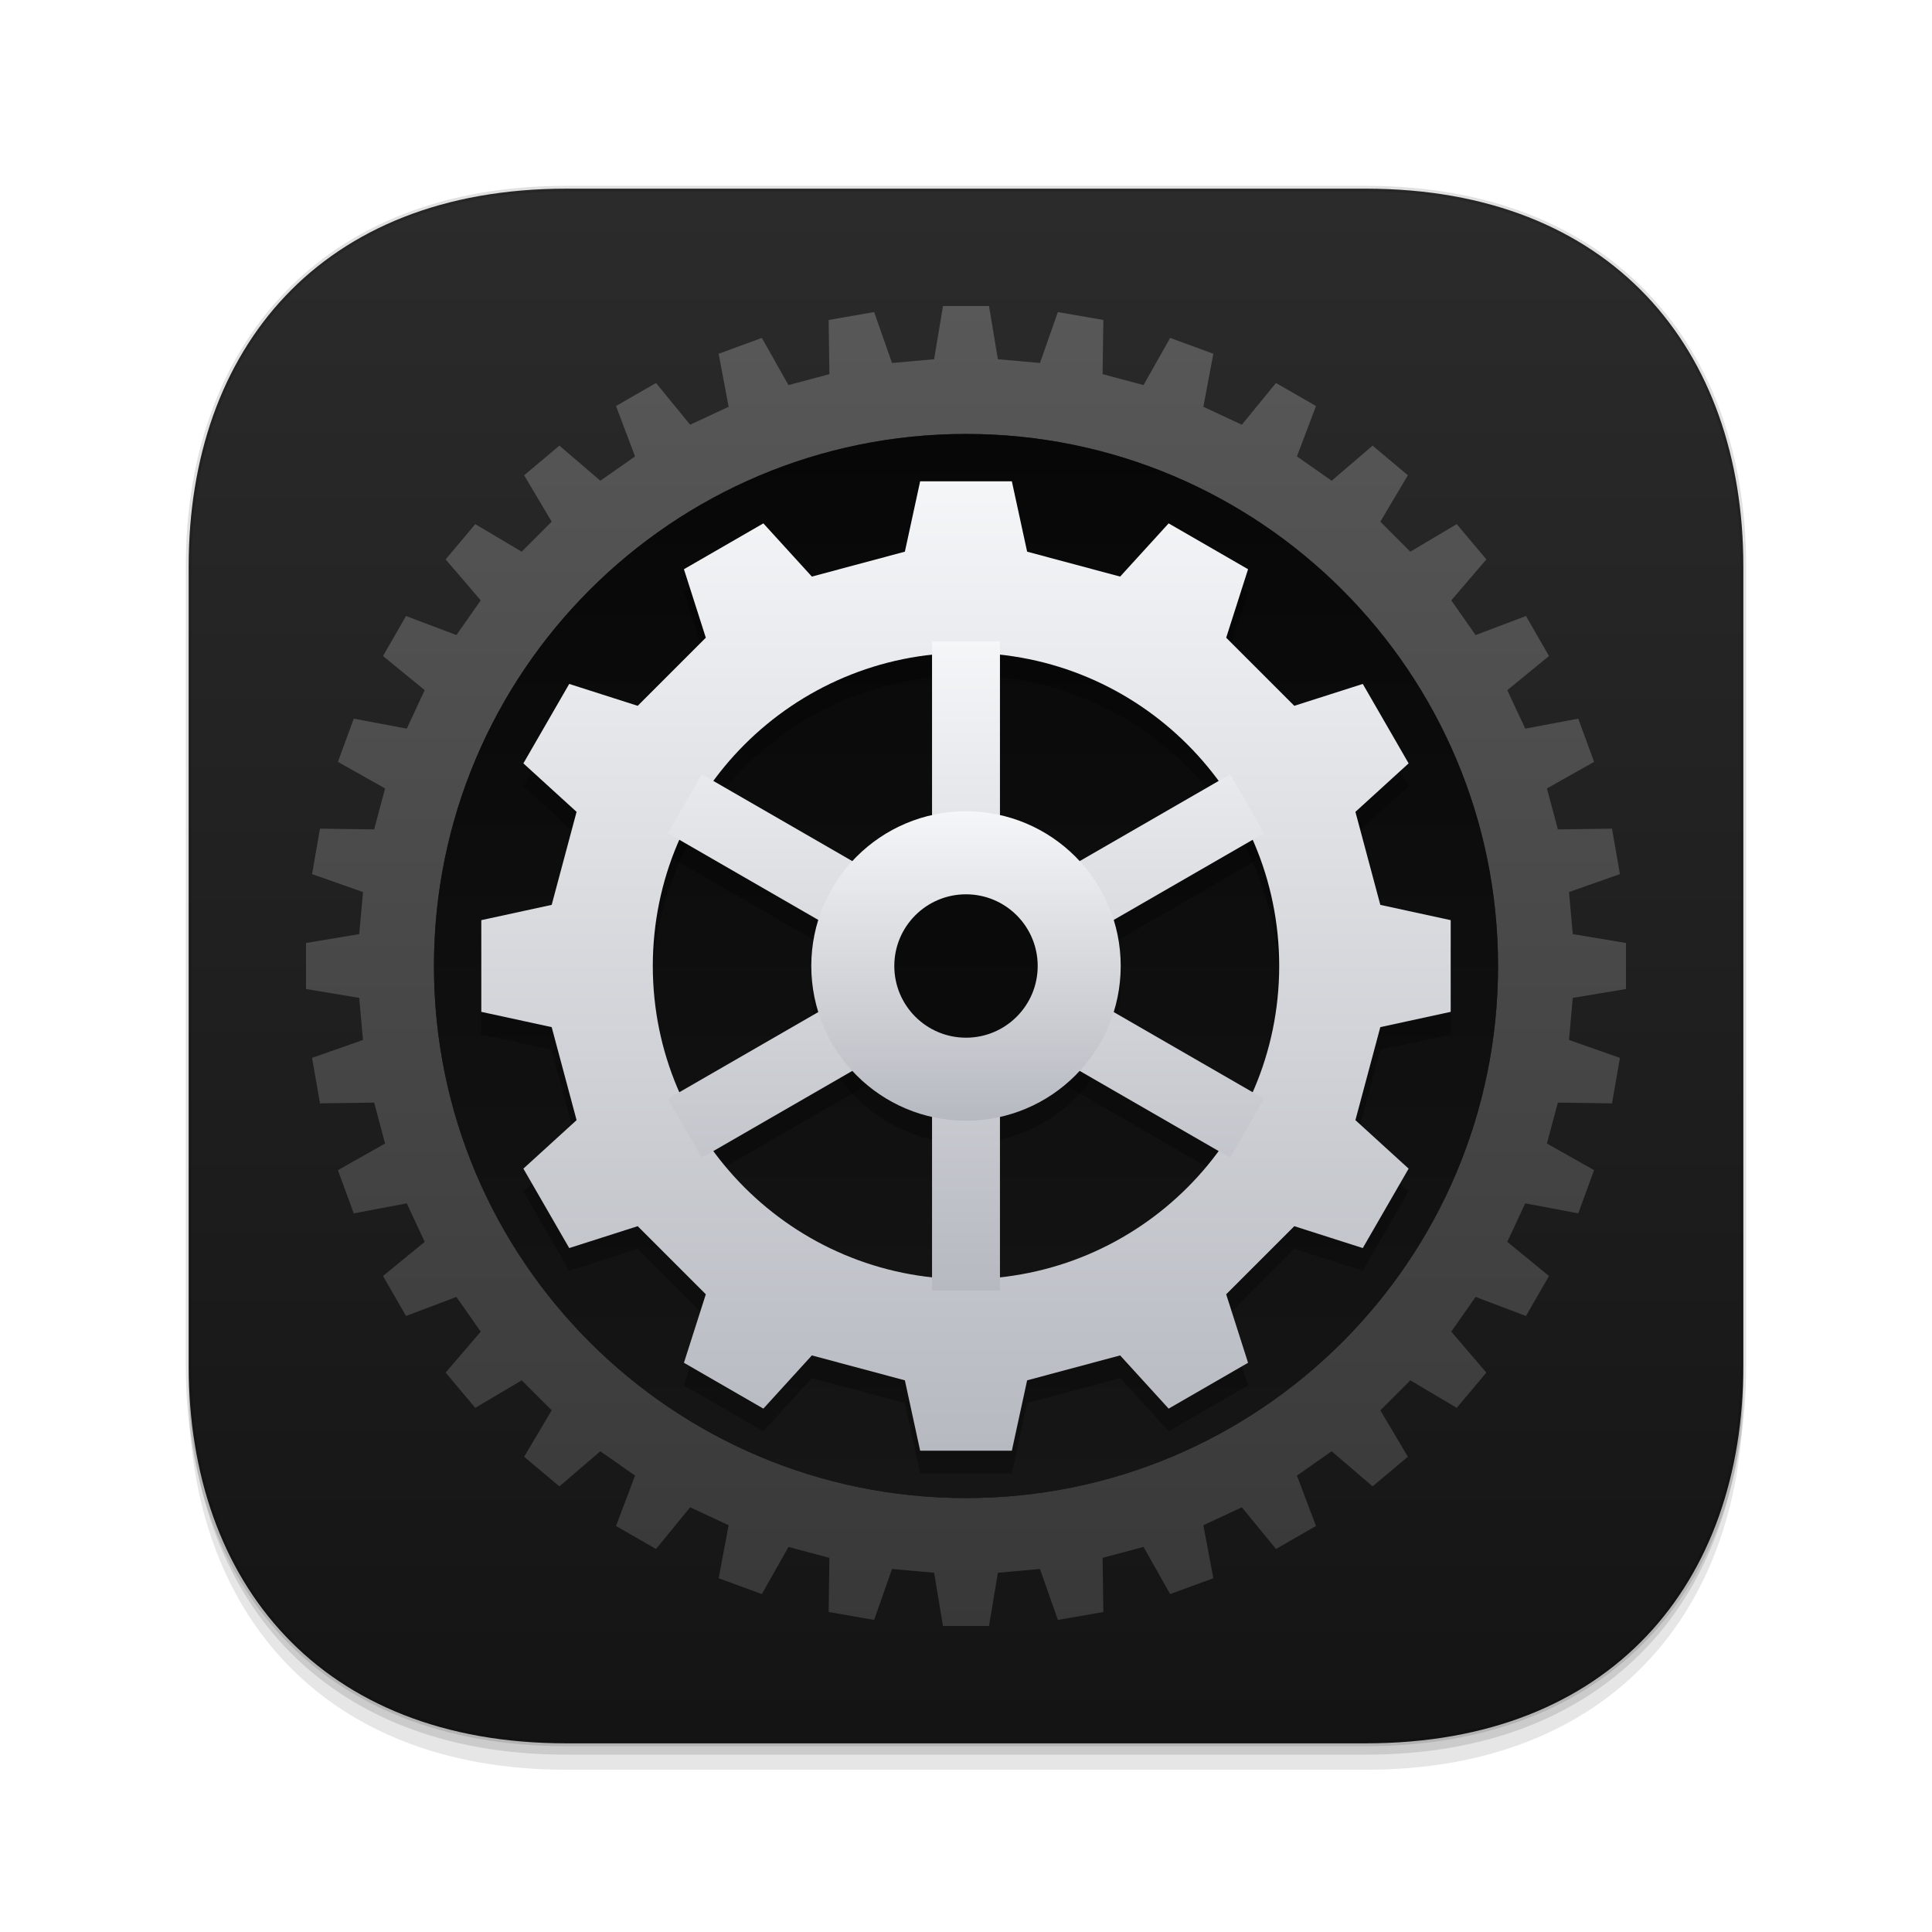
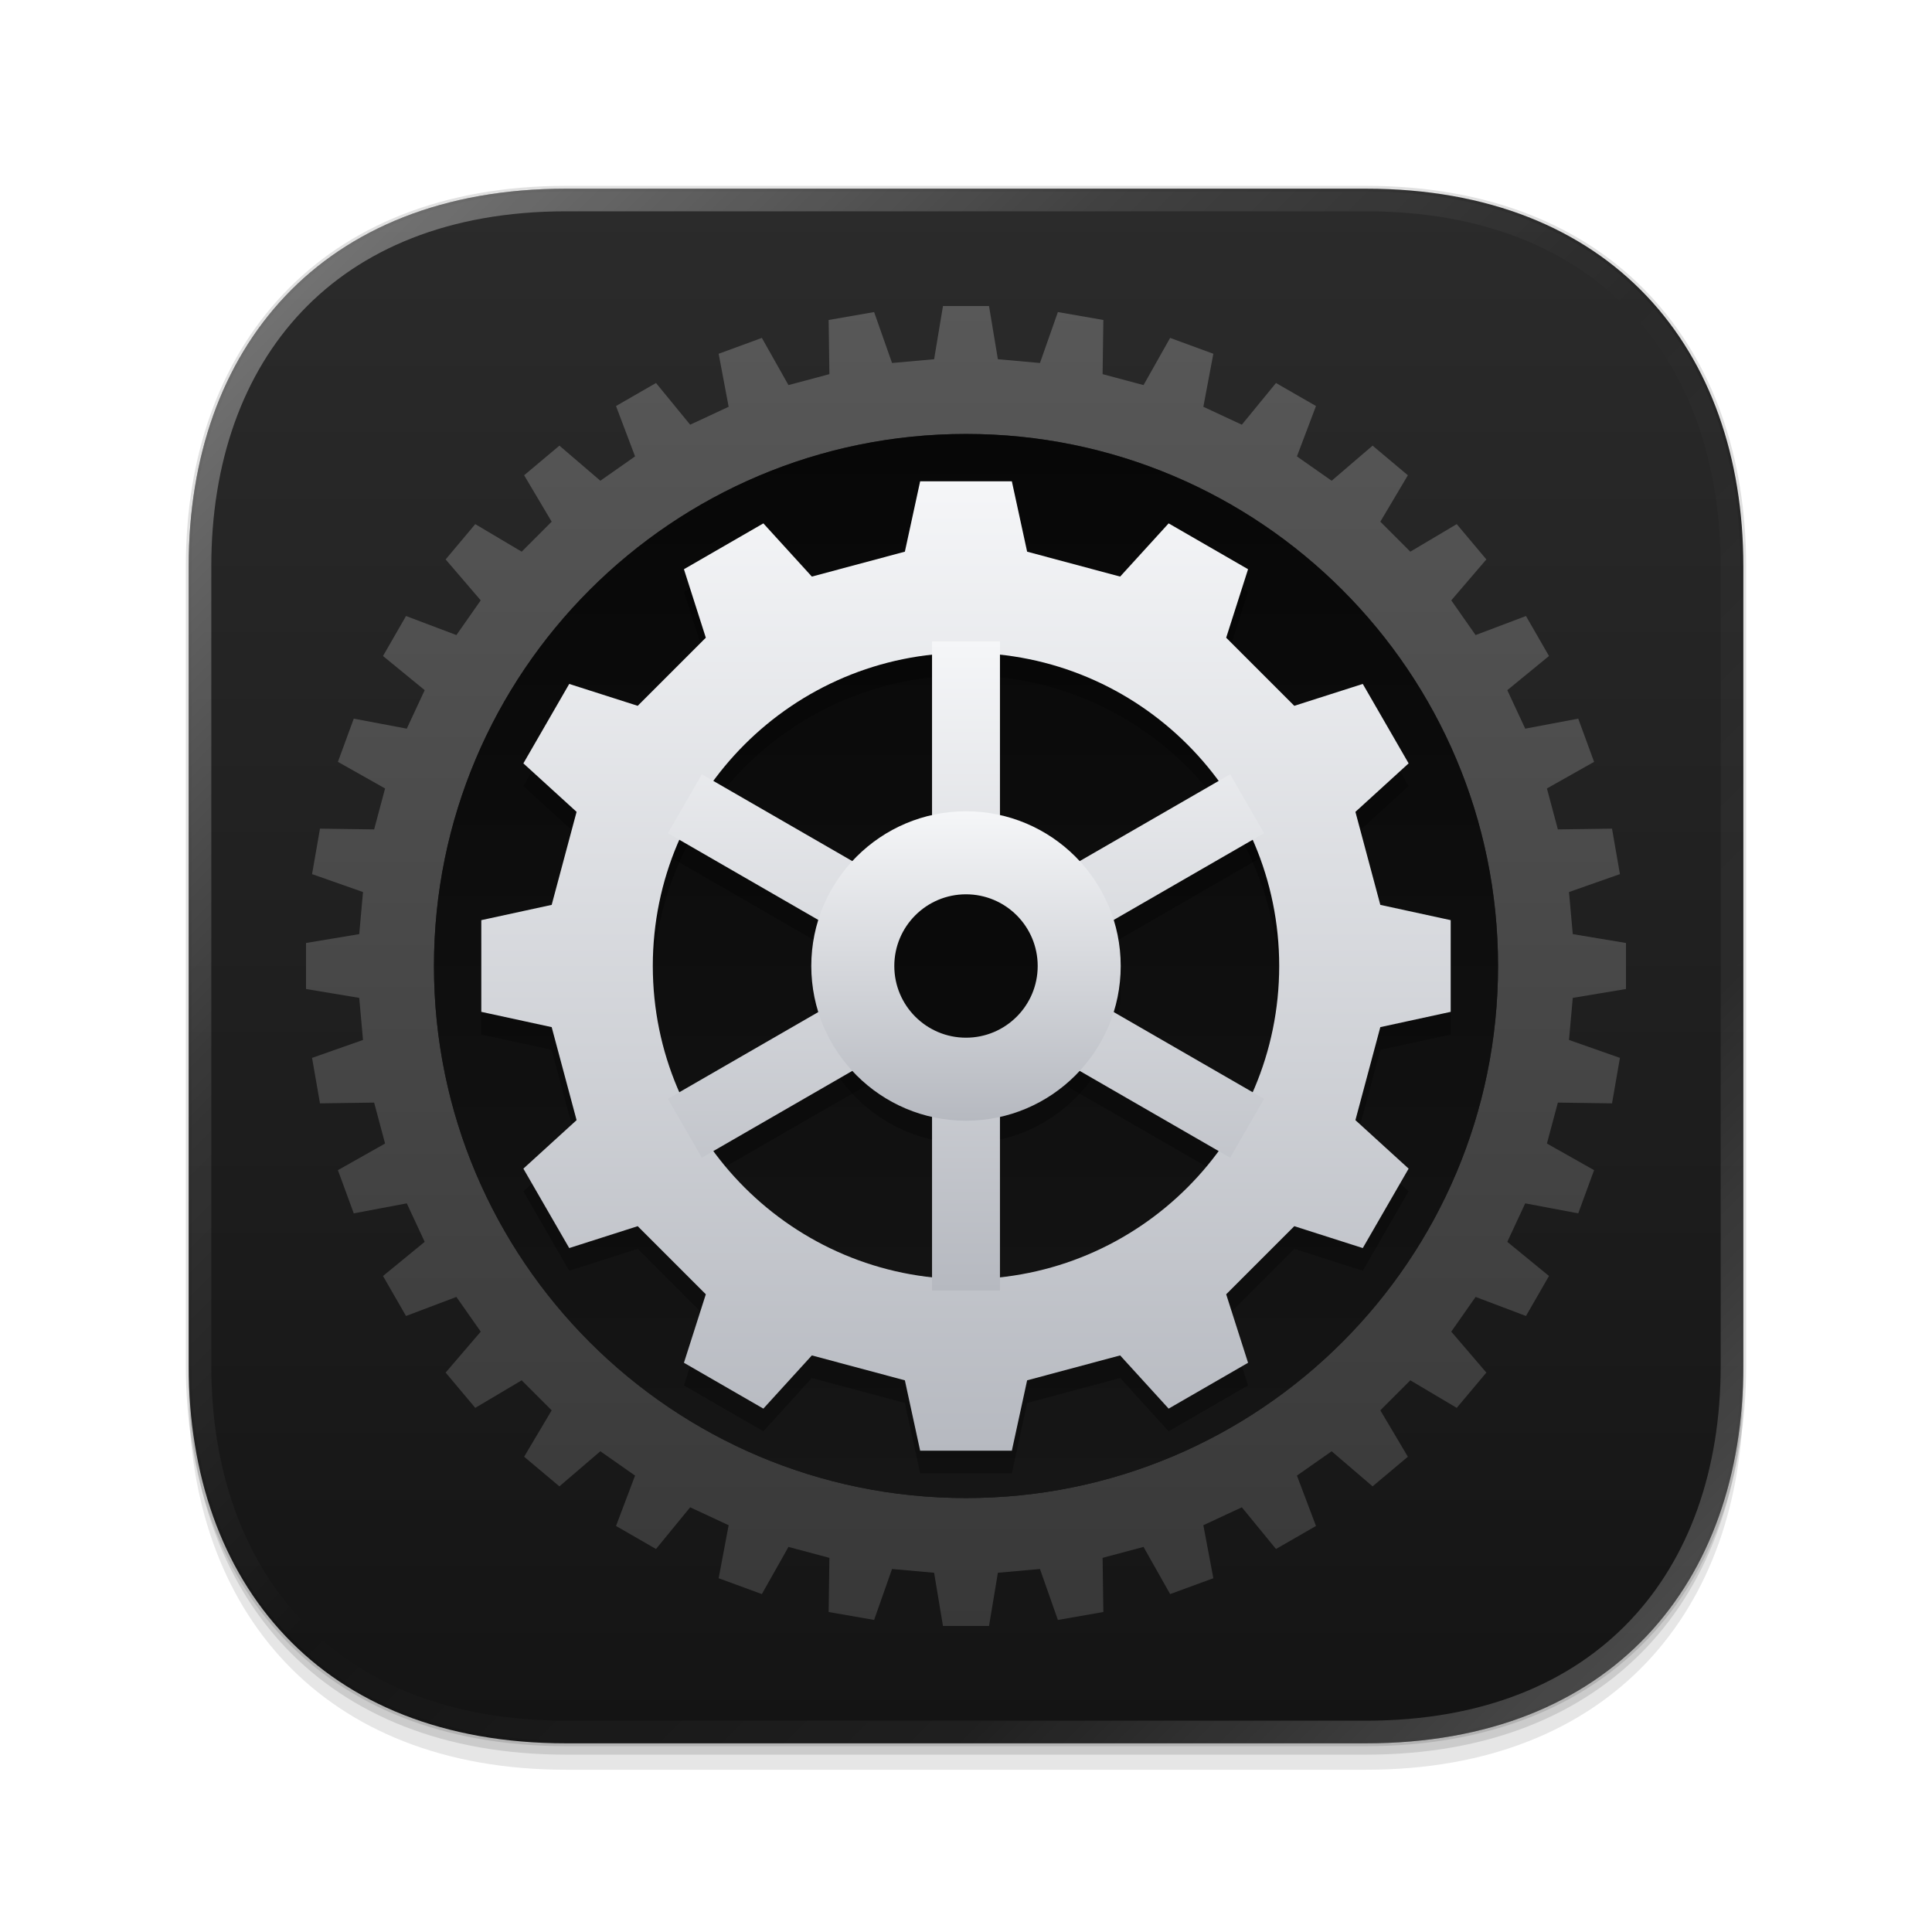
<svg xmlns="http://www.w3.org/2000/svg" width="1024" height="1024" viewBox="0 0 1024 1024">
  <defs>
    <linearGradient id="body" x1="0" y1="0" x2="0" y2="1">
      <stop offset="0" stop-color="#2b2b2b" />
      <stop offset="1" stop-color="#141414" />
    </linearGradient>
    <linearGradient id="well" x1="0" y1="0" x2="0" y2="1">
      <stop offset="0" stop-color="#070707" />
      <stop offset="1" stop-color="#161616" />
    </linearGradient>
    <linearGradient id="ring" x1="0" y1="0" x2="0" y2="1">
      <stop offset="0" stop-color="#585858" />
      <stop offset="1" stop-color="#383838" />
    </linearGradient>
    <linearGradient id="gear" x1="0" y1="0" x2="0" y2="1">
      <stop offset="0" stop-color="#f5f6f8" />
      <stop offset="1" stop-color="#b6b9c0" />
    </linearGradient>
+     <linearGradient id="rim" x1="0" y1="0" x2="1" y2="1">
+       <stop offset="0" stop-color="#ffffff" stop-opacity="0.4" />
+       <stop offset="0.3" stop-color="#ffffff" stop-opacity="0.1" />
+       <stop offset="0.5" stop-color="#ffffff" stop-opacity="0" />
+       <stop offset="0.75" stop-color="#ffffff" stop-opacity="0.048" />
+       <stop offset="1" stop-color="#ffffff" stop-opacity="0.28" />
+     </linearGradient>
+     <clipPath id="clip">
+       <path d="M100 724 L100 300 C100 185 170 100 300 100 L724 100 C854 100 924 185 924 300 L924 724 C924 839 854 924 724 924 L300 924 C170 924 100 839 100 724 Z" />
+     </clipPath>
  </defs>
  <path d="M100 724 L100 300 C100 185 170 100 300 100 L724 100 C854 100 924 185 924 300 L924 724 C924 839 854 924 724 924 L300 924 C170 924 100 839 100 724 Z" fill="#000" fill-opacity="0.1" transform="translate(0 14)" />
  <path d="M100 724 L100 300 C100 185 170 100 300 100 L724 100 C854 100 924 185 924 300 L924 724 C924 839 854 924 724 924 L300 924 C170 924 100 839 100 724 Z" fill="#000" fill-opacity="0.12" transform="translate(0 6)" />
  <path d="M100 724 L100 300 C100 185 170 100 300 100 L724 100 C854 100 924 185 924 300 L924 724 C924 839 854 924 724 924 L300 924 C170 924 100 839 100 724 Z" fill="url(#body)" />
  <path d="M100 724 L100 300 C100 185 170 100 300 100 L724 100 C854 100 924 185 924 300 L924 724 C924 839 854 924 724 924 L300 924 C170 924 100 839 100 724 Z" fill="none" stroke="#000" stroke-opacity="0.12" stroke-width="3" />
  <path d="M495.1 190.4 L499.8 162.2 L524.2 162.2 L528.9 190.4 L551.2 192.4 L560.7 165.4 L584.8 169.6 L584.4 198.3 L606.1 204.1 L620.2 179.1 L643.1 187.5 L637.8 215.6 L658.2 225.1 L676.3 203.0 L697.5 215.2 L687.4 241.9 L705.8 254.8 L727.5 236.2 L746.2 251.9 L731.6 276.5 L747.5 292.4 L772.1 277.8 L787.8 296.5 L769.2 318.2 L782.1 336.6 L808.8 326.5 L821.0 347.7 L798.9 365.8 L808.4 386.2 L836.5 380.9 L844.9 403.8 L819.9 417.9 L825.7 439.6 L854.4 439.2 L858.6 463.3 L831.6 472.8 L833.6 495.1 L861.8 499.8 L861.8 524.2 L833.6 528.9 L831.6 551.2 L858.6 560.7 L854.4 584.8 L825.7 584.4 L819.9 606.1 L844.9 620.2 L836.5 643.1 L808.4 637.8 L798.9 658.2 L821.0 676.3 L808.8 697.5 L782.1 687.4 L769.2 705.8 L787.8 727.5 L772.1 746.2 L747.5 731.6 L731.6 747.5 L746.2 772.1 L727.5 787.8 L705.8 769.2 L687.4 782.1 L697.5 808.8 L676.3 821.0 L658.2 798.9 L637.8 808.4 L643.1 836.5 L620.2 844.9 L606.1 819.9 L584.4 825.7 L584.8 854.4 L560.7 858.6 L551.2 831.6 L528.9 833.6 L524.2 861.8 L499.8 861.8 L495.1 833.6 L472.8 831.6 L463.3 858.6 L439.2 854.4 L439.6 825.7 L417.9 819.9 L403.8 844.9 L380.9 836.5 L386.2 808.4 L365.8 798.9 L347.7 821.0 L326.5 808.8 L336.6 782.1 L318.2 769.2 L296.5 787.8 L277.8 772.1 L292.4 747.5 L276.5 731.6 L251.9 746.2 L236.2 727.5 L254.8 705.8 L241.9 687.4 L215.2 697.5 L203.0 676.3 L225.1 658.2 L215.6 637.8 L187.5 643.1 L179.1 620.2 L204.1 606.1 L198.3 584.4 L169.6 584.8 L165.4 560.7 L192.4 551.2 L190.4 528.9 L162.2 524.2 L162.2 499.8 L190.4 495.1 L192.4 472.8 L165.4 463.3 L169.6 439.2 L198.3 439.6 L204.1 417.9 L179.1 403.8 L187.5 380.9 L215.6 386.2 L225.1 365.8 L203.0 347.7 L215.2 326.5 L241.9 336.6 L254.8 318.2 L236.2 296.5 L251.9 277.8 L276.5 292.4 L292.4 276.5 L277.8 251.9 L296.5 236.2 L318.2 254.8 L336.6 241.9 L326.5 215.2 L347.7 203.0 L365.8 225.1 L386.2 215.6 L380.9 187.5 L403.8 179.1 L417.9 204.1 L439.6 198.3 L439.2 169.6 L463.3 165.4 L472.8 192.4 Z M230 512 a282 282 0 1 0 564 0 a282 282 0 1 0 -564 0 Z" fill="url(#ring)" fill-rule="evenodd" />
  <path d="M230 512 a282 282 0 1 0 564 0 a282 282 0 1 0 -564 0 Z" fill="url(#well)" />
  <g fill="#000" fill-opacity="0.28" transform="translate(0 12)">
    <path d="M479.6 292.4 L487.7 255.1 L536.3 255.1 L544.4 292.4 L593.7 305.6 L619.4 277.4 L661.5 301.7 L649.9 338.0 L686.0 374.1 L722.3 362.5 L746.6 404.6 L718.4 430.3 L731.6 479.6 L768.9 487.7 L768.9 536.3 L731.6 544.4 L718.4 593.7 L746.6 619.4 L722.3 661.5 L686.0 649.9 L649.9 686.0 L661.5 722.3 L619.4 746.6 L593.7 718.4 L544.4 731.6 L536.3 768.9 L487.7 768.9 L479.6 731.6 L430.3 718.4 L404.6 746.6 L362.5 722.3 L374.1 686.0 L338.0 649.9 L301.7 661.5 L277.4 619.4 L305.6 593.7 L292.4 544.4 L255.1 536.3 L255.1 487.7 L292.4 479.6 L305.6 430.3 L277.4 404.6 L301.7 362.5 L338.0 374.1 L374.1 338.0 L362.5 301.7 L404.6 277.4 L430.3 305.6 Z M346 512 a166 166 0 1 0 332 0 a166 166 0 1 0 -332 0 Z" fill-rule="evenodd" />
    <path d="M530.0 442.0 L530.0 340.0 L494.0 340.0 L494.0 442.0 Z M581.6 492.6 L670.0 441.6 L652.0 410.4 L563.6 461.4 Z M563.6 562.6 L652.0 613.6 L670.0 582.4 L581.6 531.4 Z M494.0 582.0 L494.0 684.0 L530.0 684.0 L530.0 582.0 Z M442.4 531.4 L354.0 582.4 L372.0 613.6 L460.4 562.6 Z M460.4 461.4 L372.0 410.4 L354.0 441.6 L442.4 492.6 Z" />
    <path d="M430 512 a82 82 0 1 0 164 0 a82 82 0 1 0 -164 0 Z" />
  </g>
  <g fill="url(#gear)">
    <path d="M479.6 292.4 L487.7 255.1 L536.3 255.1 L544.4 292.4 L593.7 305.6 L619.4 277.4 L661.5 301.7 L649.9 338.0 L686.0 374.1 L722.3 362.5 L746.6 404.6 L718.4 430.3 L731.6 479.6 L768.9 487.7 L768.9 536.3 L731.6 544.4 L718.4 593.7 L746.6 619.4 L722.3 661.5 L686.0 649.9 L649.9 686.0 L661.5 722.3 L619.4 746.6 L593.7 718.4 L544.4 731.6 L536.3 768.9 L487.7 768.9 L479.6 731.6 L430.3 718.4 L404.6 746.6 L362.5 722.3 L374.1 686.0 L338.0 649.9 L301.7 661.5 L277.4 619.4 L305.6 593.7 L292.4 544.4 L255.1 536.3 L255.1 487.7 L292.4 479.6 L305.6 430.3 L277.4 404.6 L301.7 362.5 L338.0 374.1 L374.1 338.0 L362.5 301.7 L404.6 277.4 L430.3 305.6 Z M346 512 a166 166 0 1 0 332 0 a166 166 0 1 0 -332 0 Z" fill-rule="evenodd" />
    <path d="M530.0 442.0 L530.0 340.0 L494.0 340.0 L494.0 442.0 Z M581.6 492.6 L670.0 441.6 L652.0 410.4 L563.6 461.4 Z M563.6 562.6 L652.0 613.6 L670.0 582.4 L581.6 531.4 Z M494.0 582.0 L494.0 684.0 L530.0 684.0 L530.0 582.0 Z M442.4 531.4 L354.0 582.4 L372.0 613.6 L460.4 562.6 Z M460.4 461.4 L372.0 410.4 L354.0 441.6 L442.4 492.6 Z" />
    <path d="M430 512 a82 82 0 1 0 164 0 a82 82 0 1 0 -164 0 Z M474 512 a38 38 0 1 0 76 0 a38 38 0 1 0 -76 0 Z" fill-rule="evenodd" />
  </g>
+   <g clip-path="url(#clip)">
+     <path d="M100 724 L100 300 C100 185 170 100 300 100 L724 100 C854 100 924 185 924 300 L924 724 C924 839 854 924 724 924 L300 924 C170 924 100 839 100 724 Z" fill="none" stroke="url(#rim)" stroke-width="24" />
+   </g>
</svg>
